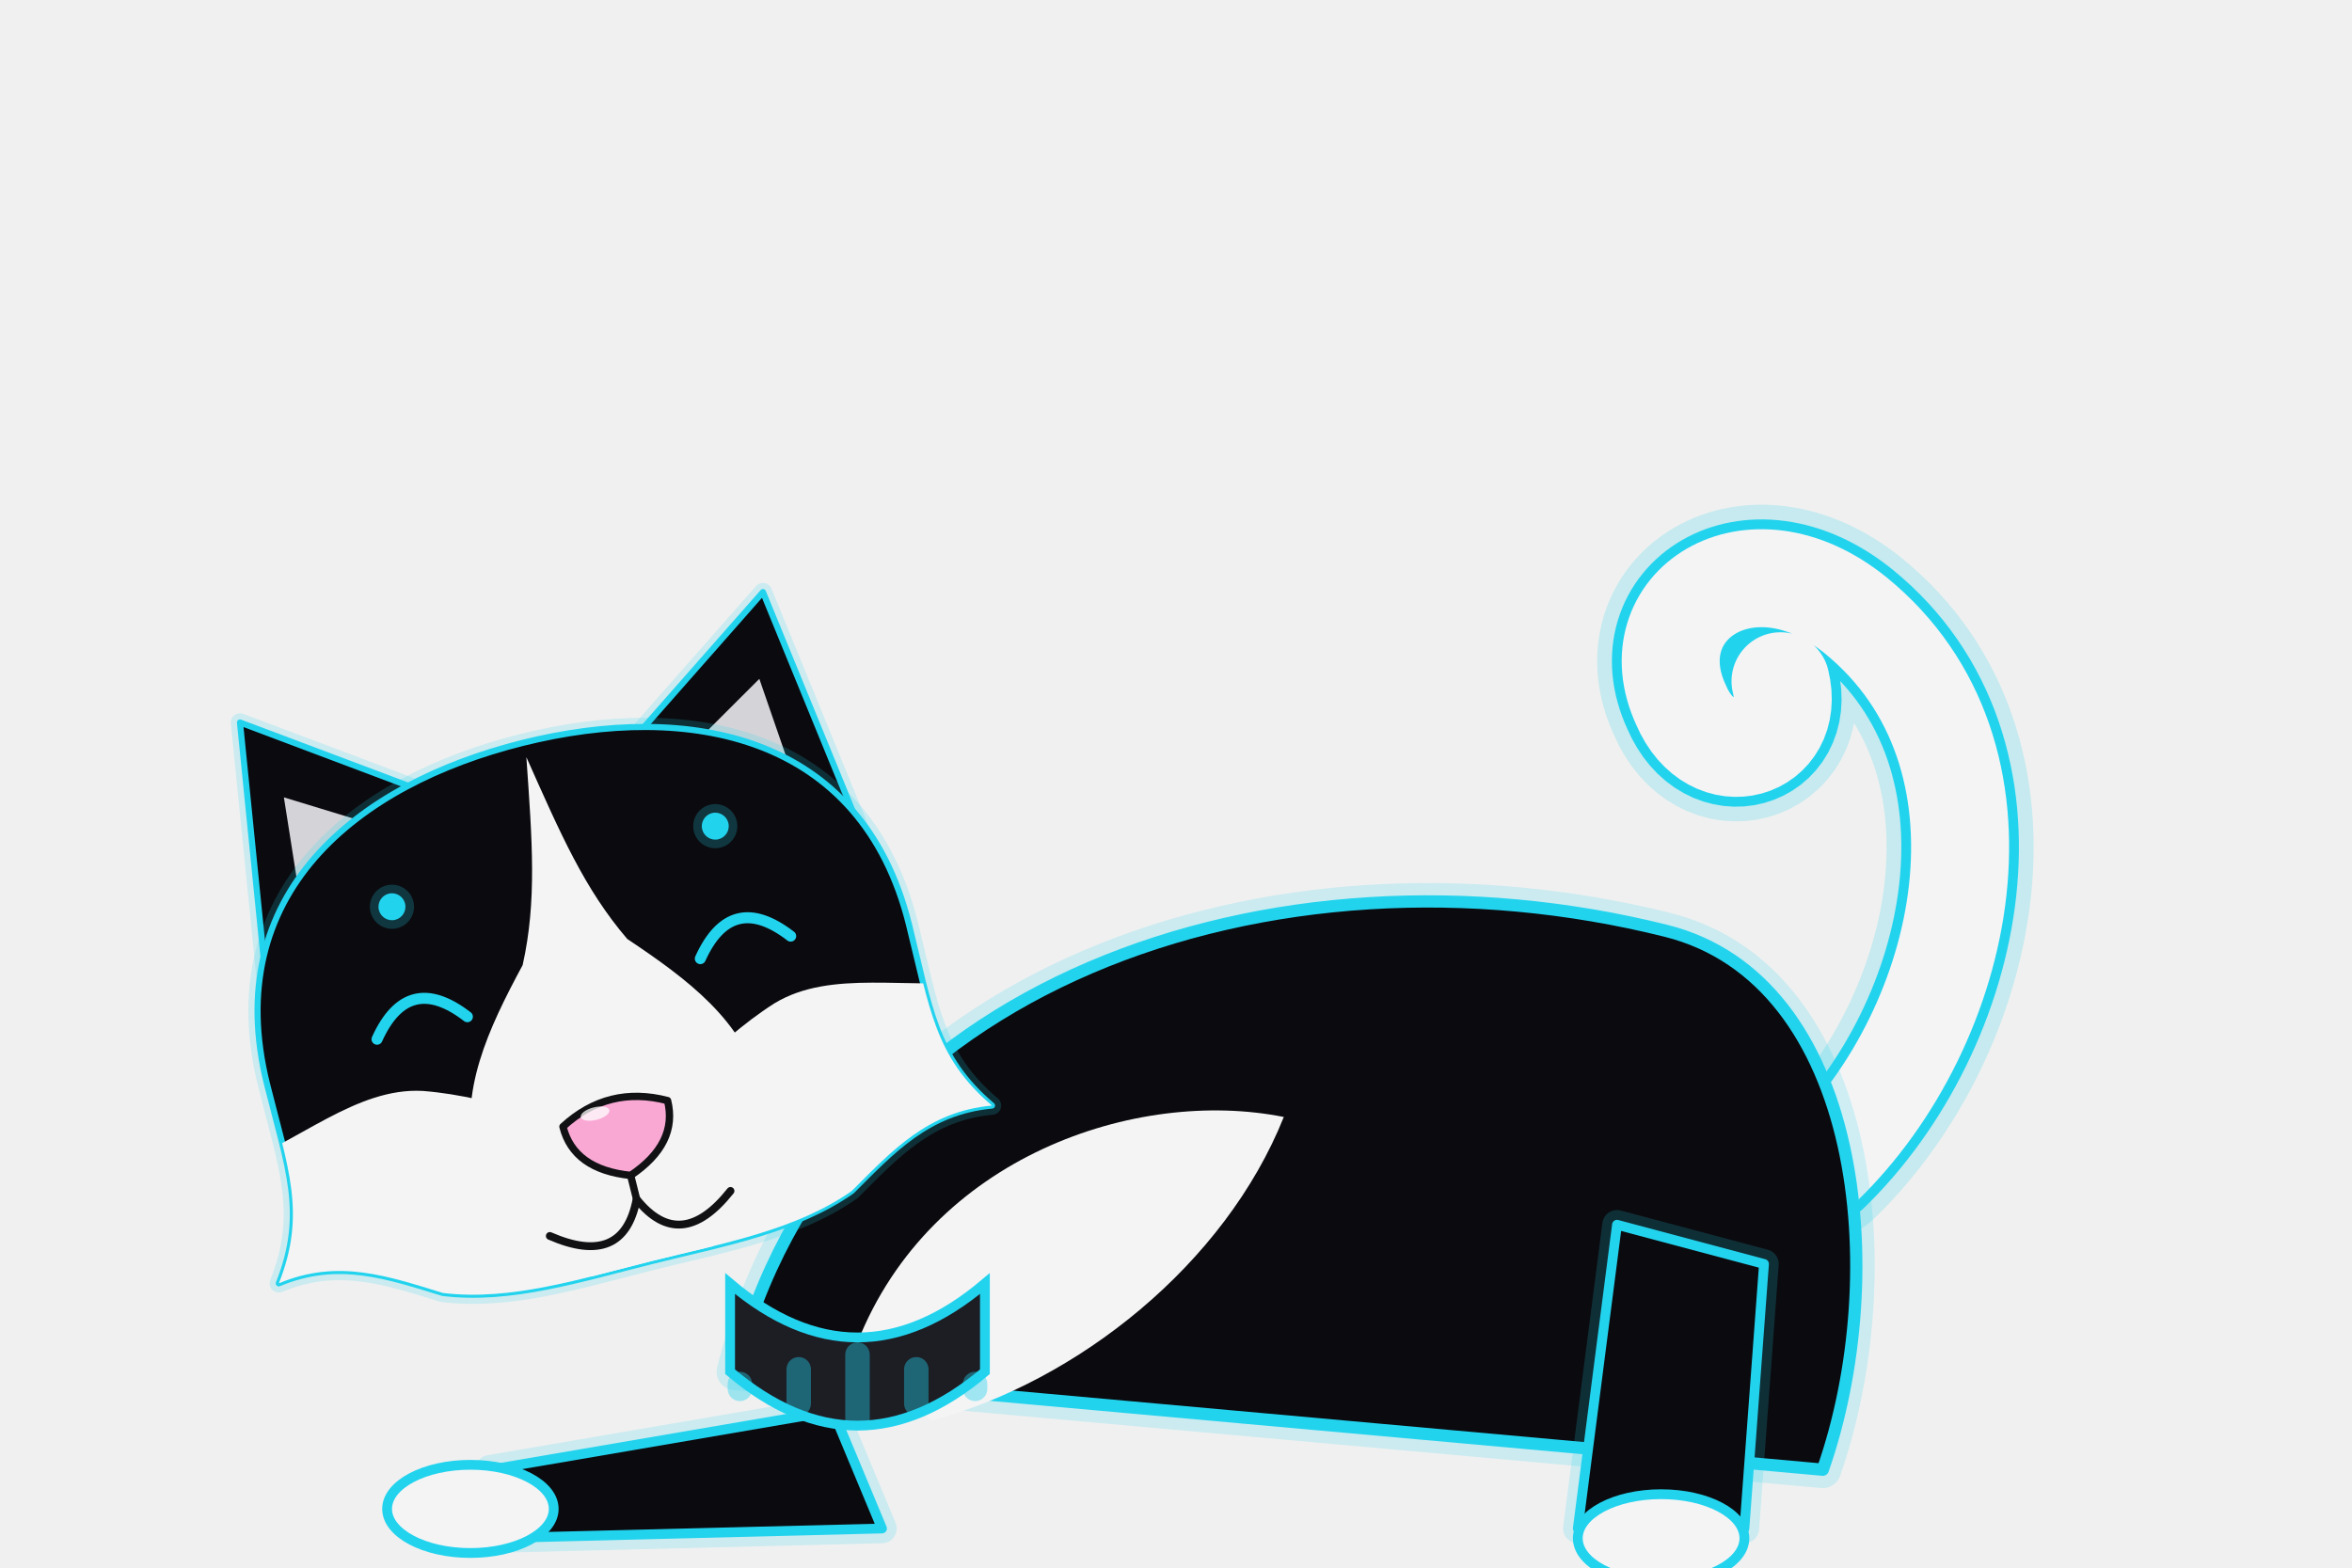
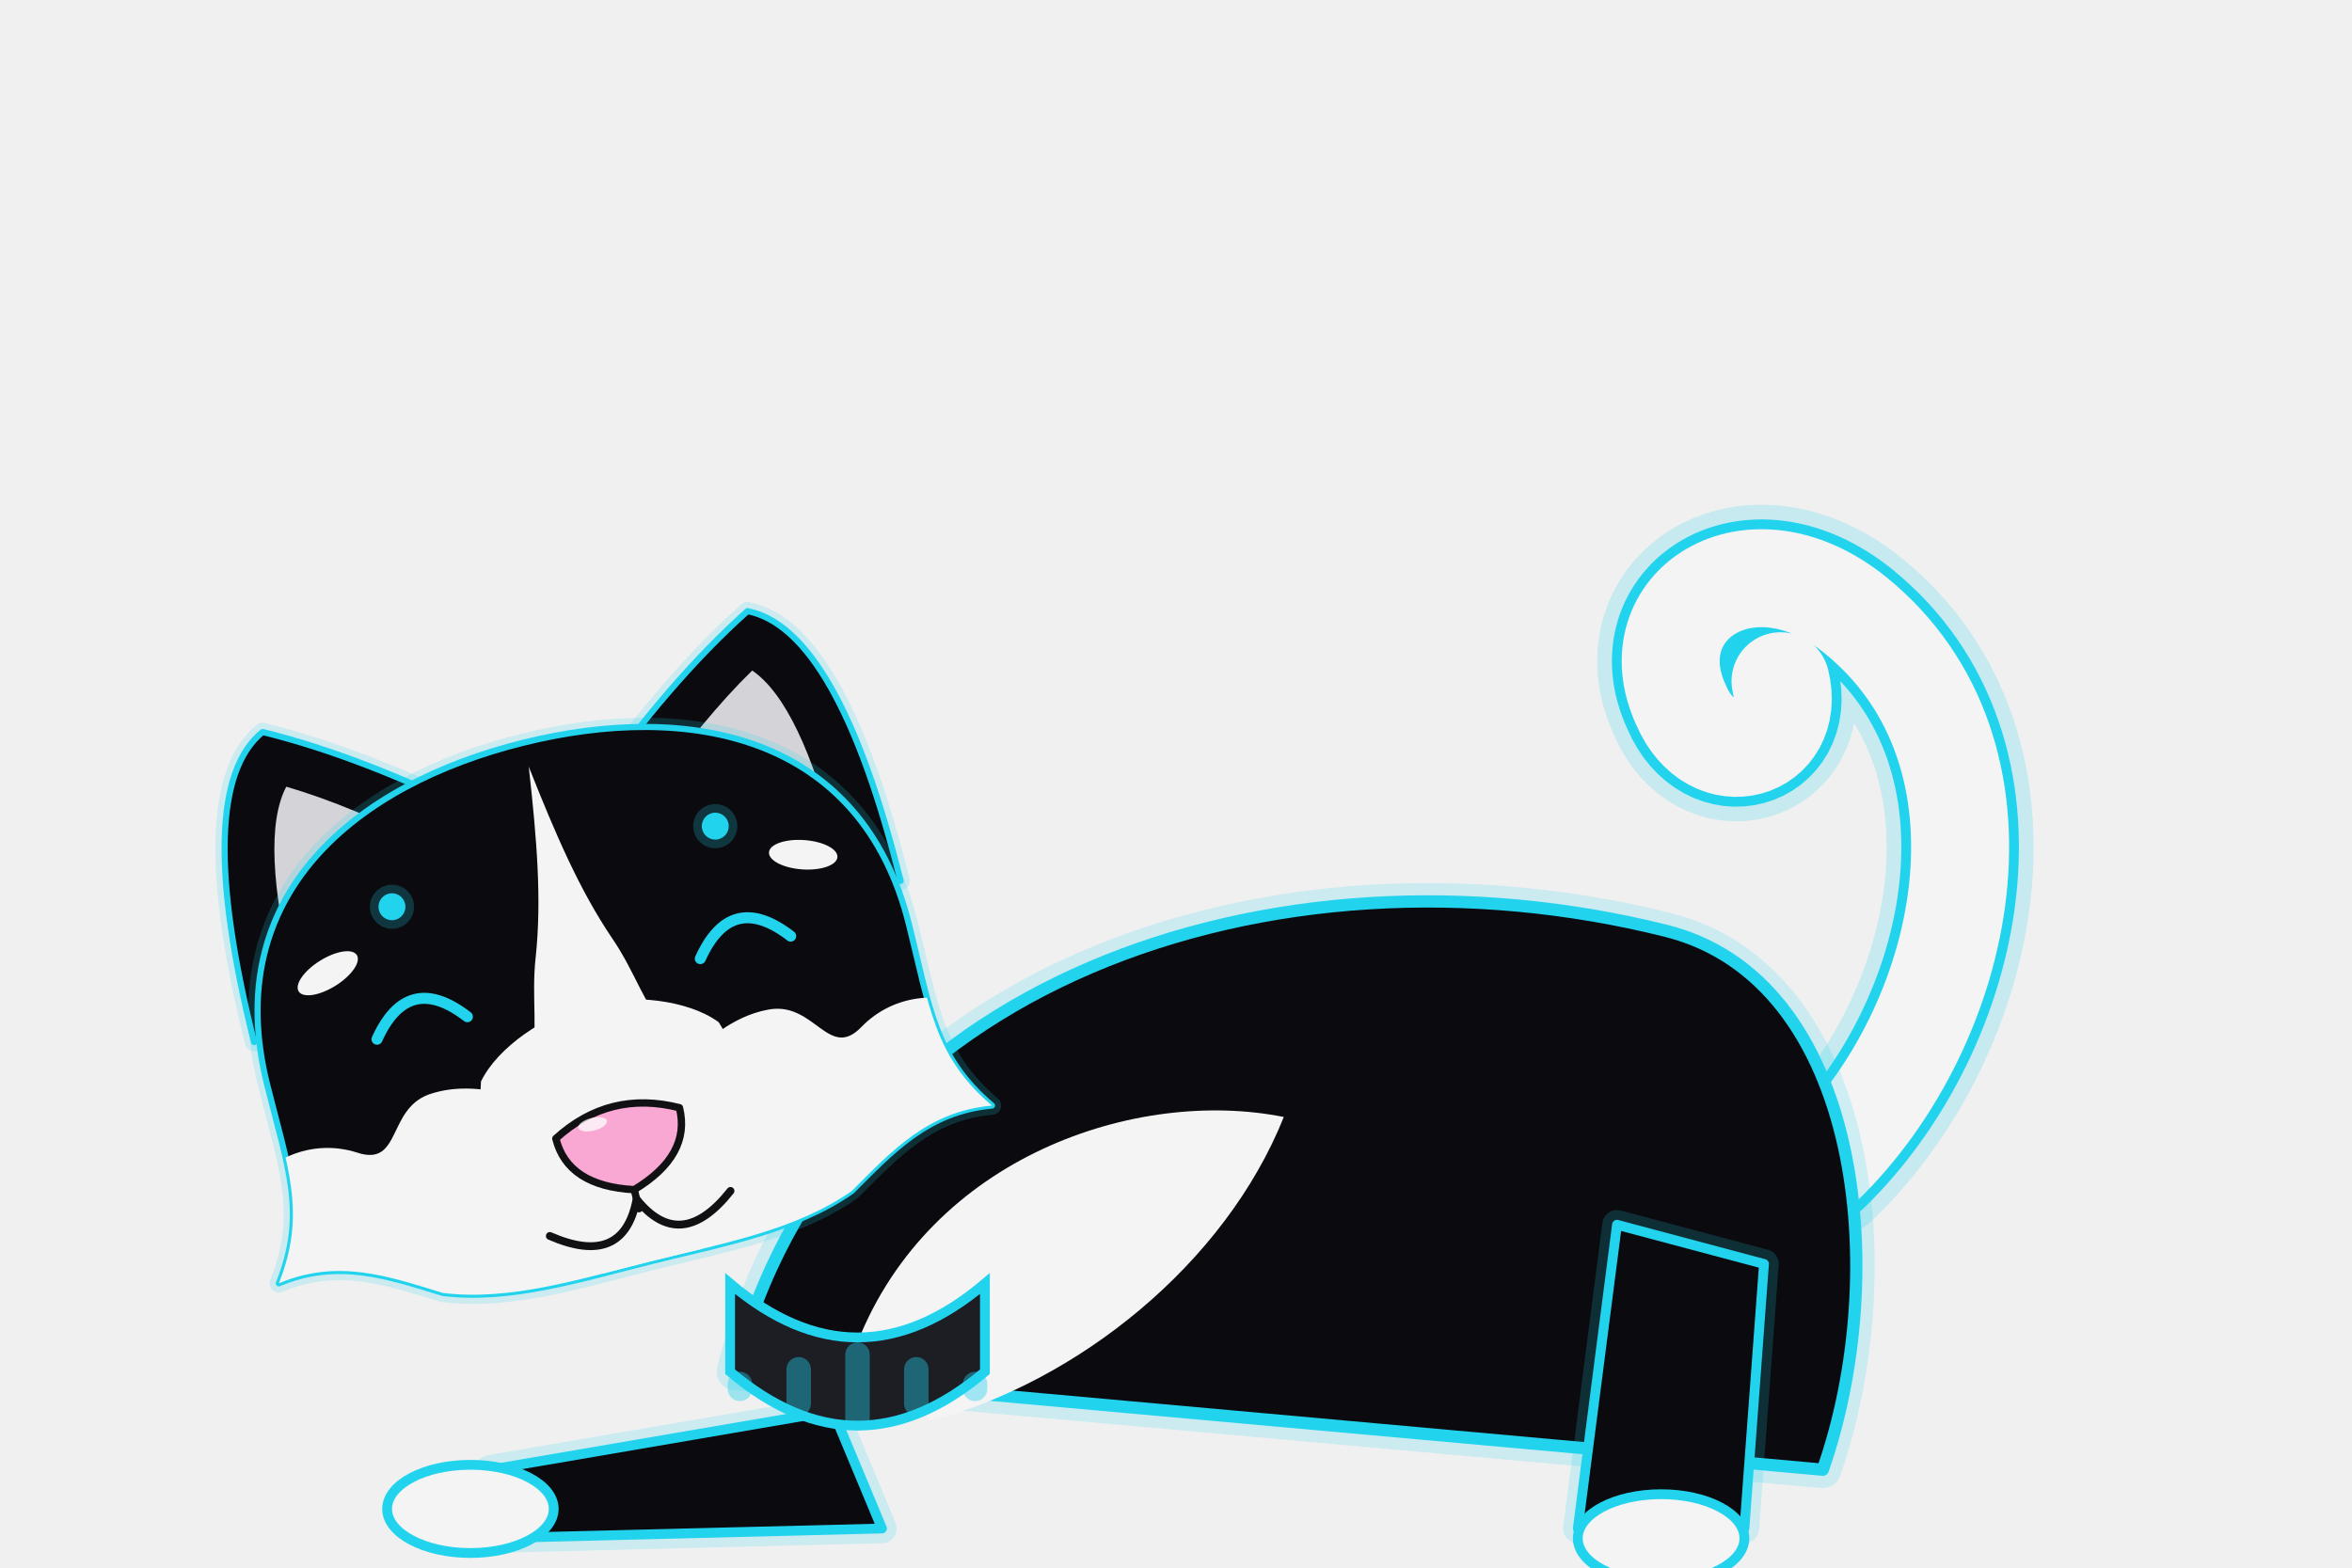
<svg xmlns="http://www.w3.org/2000/svg" viewBox="0 0 480 320" width="480" height="320">
  <defs>
    <clipPath id="c">
      <path d="M105,150 C105,70 170,40 240,40 C310,40 375,70 375,150 C375,185 372,205 390,230 C364,226 346,238 326,250 C300,260 270,258 240,258 C210,258 180,260 154,250 C134,238 116,226 90,230 C108,205 105,185 105,150 Z" />
    </clipPath>
  </defs>
  <g transform="translate(372 238) rotate(-30) scale(1)">
    <path d="M0,0 C40,-10 78,-52 62,-94 C52,-120 24,-118 22,-96 C20,-80 38,-76 42,-90" fill="none" stroke="#22d3ee" stroke-opacity=".2" stroke-width="30" stroke-linecap="round" />
    <path d="M0,0 C40,-10 78,-52 62,-94 C52,-120 24,-118 22,-96 C20,-80 38,-76 42,-90" fill="none" stroke="#22d3ee" stroke-width="24" stroke-linecap="round" />
    <path d="M0,0 C40,-10 78,-52 62,-94 C52,-120 24,-118 22,-96 C20,-80 38,-76 42,-90" fill="none" stroke="#f4f4f5" stroke-width="20" stroke-linecap="round" />
  </g>
  <path d="M150,280 C170,200 260,170 340,190 C380,200 386,260 372,300 Z" fill="none" stroke="#22d3ee" stroke-opacity=".18" stroke-width="7.5" stroke-linejoin="round" />
  <path d="M150,280 C170,200 260,170 340,190 C380,200 386,260 372,300 Z" fill="#0b0b0f" stroke="#22d3ee" stroke-width="2.5" stroke-linejoin="round" />
  <path d="M175,274 C190,236 232,222 262,228 C250,258 220,282 190,290 Z" fill="#f4f4f5" />
  <path d="M330,250 L322,312 L356,312 L360,258 Z" fill="none" stroke="#22d3ee" stroke-opacity=".18" stroke-width="6" stroke-linejoin="round" />
  <path d="M330,250 L322,312 L356,312 L360,258 Z" fill="#0b0b0f" stroke="#22d3ee" stroke-width="2" stroke-linejoin="round" />
  <ellipse cx="339" cy="314" rx="17" ry="9" fill="#f4f4f5" stroke="#22d3ee" stroke-width="2" transform="rotate(0 339 314)" />
  <path d="M170,288 L100,300 L100,314 L180,312 Z" fill="none" stroke="#22d3ee" stroke-opacity=".18" stroke-width="6" stroke-linejoin="round" />
  <path d="M170,288 L100,300 L100,314 L180,312 Z" fill="#0b0b0f" stroke="#22d3ee" stroke-width="2" stroke-linejoin="round" />
  <ellipse cx="96" cy="308" rx="17" ry="9" fill="#f4f4f5" stroke="#22d3ee" stroke-width="2" transform="rotate(0 96 308)" />
  <g transform="translate(120 205) rotate(-14) scale(0.5) translate(-240 -150)">
    <g transform="rotate(0 160 90)">
-       <path d="M112,128 L130,4 L214,62 Z" fill="none" stroke="#22d3ee" stroke-opacity=".18" stroke-width="7.5" stroke-linejoin="round" />
-       <path d="M112,128 L130,4 L214,62 Z" fill="#0b0b0f" stroke="#22d3ee" stroke-width="2.5" stroke-linejoin="round" />
-       <path d="M134,106 L140,38 L190,68 Z" fill="#d4d4d8" />
+       <path d="M104,132 Q104,26 138,10 Q176,30 220,68 Z" fill="none" stroke="#22d3ee" stroke-opacity=".18" stroke-width="7.5" stroke-linejoin="round" />
+       <path d="M104,132 Q104,26 138,10 Q176,30 220,68 Z" fill="#0b0b0f" stroke="#22d3ee" stroke-width="2.5" stroke-linejoin="round" />
+       <path d="M126,112 Q126,52 142,34 Q166,48 196,74 Z" fill="#d4d4d8" />
    </g>
    <g transform="rotate(0 320 90)">
-       <path d="M368,128 L350,4 L266,62 Z" fill="none" stroke="#22d3ee" stroke-opacity=".18" stroke-width="7.5" stroke-linejoin="round" />
-       <path d="M368,128 L350,4 L266,62 Z" fill="#0b0b0f" stroke="#22d3ee" stroke-width="2.5" stroke-linejoin="round" />
-       <path d="M346,106 L340,38 L290,68 Z" fill="#d4d4d8" />
+       <path d="M376,132 Q376,26 342,10 Q304,30 260,68 Z" fill="none" stroke="#22d3ee" stroke-opacity=".18" stroke-width="7.5" stroke-linejoin="round" />
+       <path d="M376,132 Q376,26 342,10 Q304,30 260,68 Z" fill="#0b0b0f" stroke="#22d3ee" stroke-width="2.5" stroke-linejoin="round" />
+       <path d="M354,112 Q354,52 338,34 Q314,48 284,74 Z" fill="#d4d4d8" />
    </g>
    <path d="M105,150 C105,70 170,40 240,40 C310,40 375,70 375,150 C375,185 372,205 390,230 C364,226 346,238 326,250 C300,260 270,258 240,258 C210,258 180,260 154,250 C134,238 116,226 90,230 C108,205 105,185 105,150 Z" fill="none" stroke="#22d3ee" stroke-opacity=".18" stroke-width="7.5" stroke-linejoin="round" />
    <path d="M105,150 C105,70 170,40 240,40 C310,40 375,70 375,150 C375,185 372,205 390,230 C364,226 346,238 326,250 C300,260 270,258 240,258 C210,258 180,260 154,250 C134,238 116,226 90,230 C108,205 105,185 105,150 Z" fill="#0b0b0f" stroke="#22d3ee" stroke-width="2.5" stroke-linejoin="round" />
    <g clip-path="url(#c)">
-       <path d="M240,46 C246,80 250,104 262,128 C282,150 300,172 300,200 C300,240 280,262 240,262 C200,262 180,240 180,200 C180,172 198,150 218,128 C230,104 234,80 240,46 Z" fill="#f4f4f5" />
-       <path d="M80,180 C112,176 140,160 166,168 C196,178 214,196 240,196 C266,196 284,178 314,168 C340,160 368,176 400,180 L400,270 L80,270 Z" fill="#f4f4f5" />
+       <path d="M240,50 C244,80 248,104 256,126 C262,142 262,156 270,172 L210,172 C218,156 218,142 224,126 C232,104 236,80 240,50 Z" fill="#f4f4f5" />
+       <path d="M80,196 C96,178 118,176 134,186 C150,196 150,172 168,170 C190,168 208,184 224,190 C232,150 248,150 256,190 C272,184 290,168 312,170 C330,172 330,196 346,186 C362,176 384,178 400,196 L400,270 L80,270 Z" fill="#f4f4f5" />
+       <path d="M190,170 C200,158 222,150 240,150 C258,150 280,158 290,170 C300,200 292,262 240,262 C188,262 180,200 190,170 Z" fill="#f4f4f5" />
+       <ellipse cx="140" cy="112" rx="14" ry="6" fill="#f4f4f5" transform="rotate(-18 140 112)" />
+       <ellipse cx="340" cy="112" rx="14" ry="6" fill="#f4f4f5" transform="rotate(18 340 112)" />
    </g>
-     <path d="M218,196 Q240,184 262,196 Q262,214 240,222 Q218,214 218,196 Z" fill="#f9a8d4" stroke="#111114" stroke-width="3" stroke-linejoin="round" />
-     <ellipse cx="232" cy="194" rx="6" ry="2.6" fill="#fff" fill-opacity=".75" />
-     <path d="M240,222 L240,232" stroke="#111114" stroke-width="3" stroke-linecap="round" />
+     <path d="M214,200 Q240,186 266,200 Q266,220 240,228 Q214,220 214,200 Z" fill="#f9a8d4" stroke="#111114" stroke-width="3" stroke-linejoin="round" />
+     <ellipse cx="230" cy="198" rx="6" ry="2.6" fill="#fff" fill-opacity=".75" />
+     <path d="M240,228 L240,236" stroke="#111114" stroke-width="3" stroke-linecap="round" />
    <path d="M153,143 Q172,119 191,143" fill="none" stroke="#22d3ee" stroke-width="4.5" stroke-linecap="round" />
    <path d="M289,143 Q308,119 327,143" fill="none" stroke="#22d3ee" stroke-width="4.5" stroke-linecap="round" />
    <circle cx="172" cy="92" r="9" fill="#22d3ee" fill-opacity=".22" />
    <circle cx="172" cy="92" r="5.5" fill="#22d3ee" />
    <circle cx="308" cy="92" r="9" fill="#22d3ee" fill-opacity=".22" />
    <circle cx="308" cy="92" r="5.5" fill="#22d3ee" />
    <path d="M240,232 Q228,258 202,238 M240,232 Q252,258 278,238" stroke="#111114" stroke-width="3.2" stroke-linecap="round" fill="none" />
  </g>
  <path d="M149,262 Q175,284 201,262 L201,280 Q175,302 149,280 Z" fill="#1d1d24" stroke="#22d3ee" stroke-width="2" />
  <rect x="148.5" y="280.0" width="5" height="6" rx="2.5" fill="#22d3ee" fill-opacity="0.4" />
  <rect x="160.5" y="277.0" width="5" height="12" rx="2.5" fill="#22d3ee" fill-opacity="0.4" />
  <rect x="172.5" y="274.0" width="5" height="18" rx="2.5" fill="#22d3ee" fill-opacity="0.4" />
  <rect x="184.5" y="277.0" width="5" height="12" rx="2.5" fill="#22d3ee" fill-opacity="0.4" />
  <rect x="196.5" y="280.0" width="5" height="6" rx="2.5" fill="#22d3ee" fill-opacity="0.4" />
</svg>
